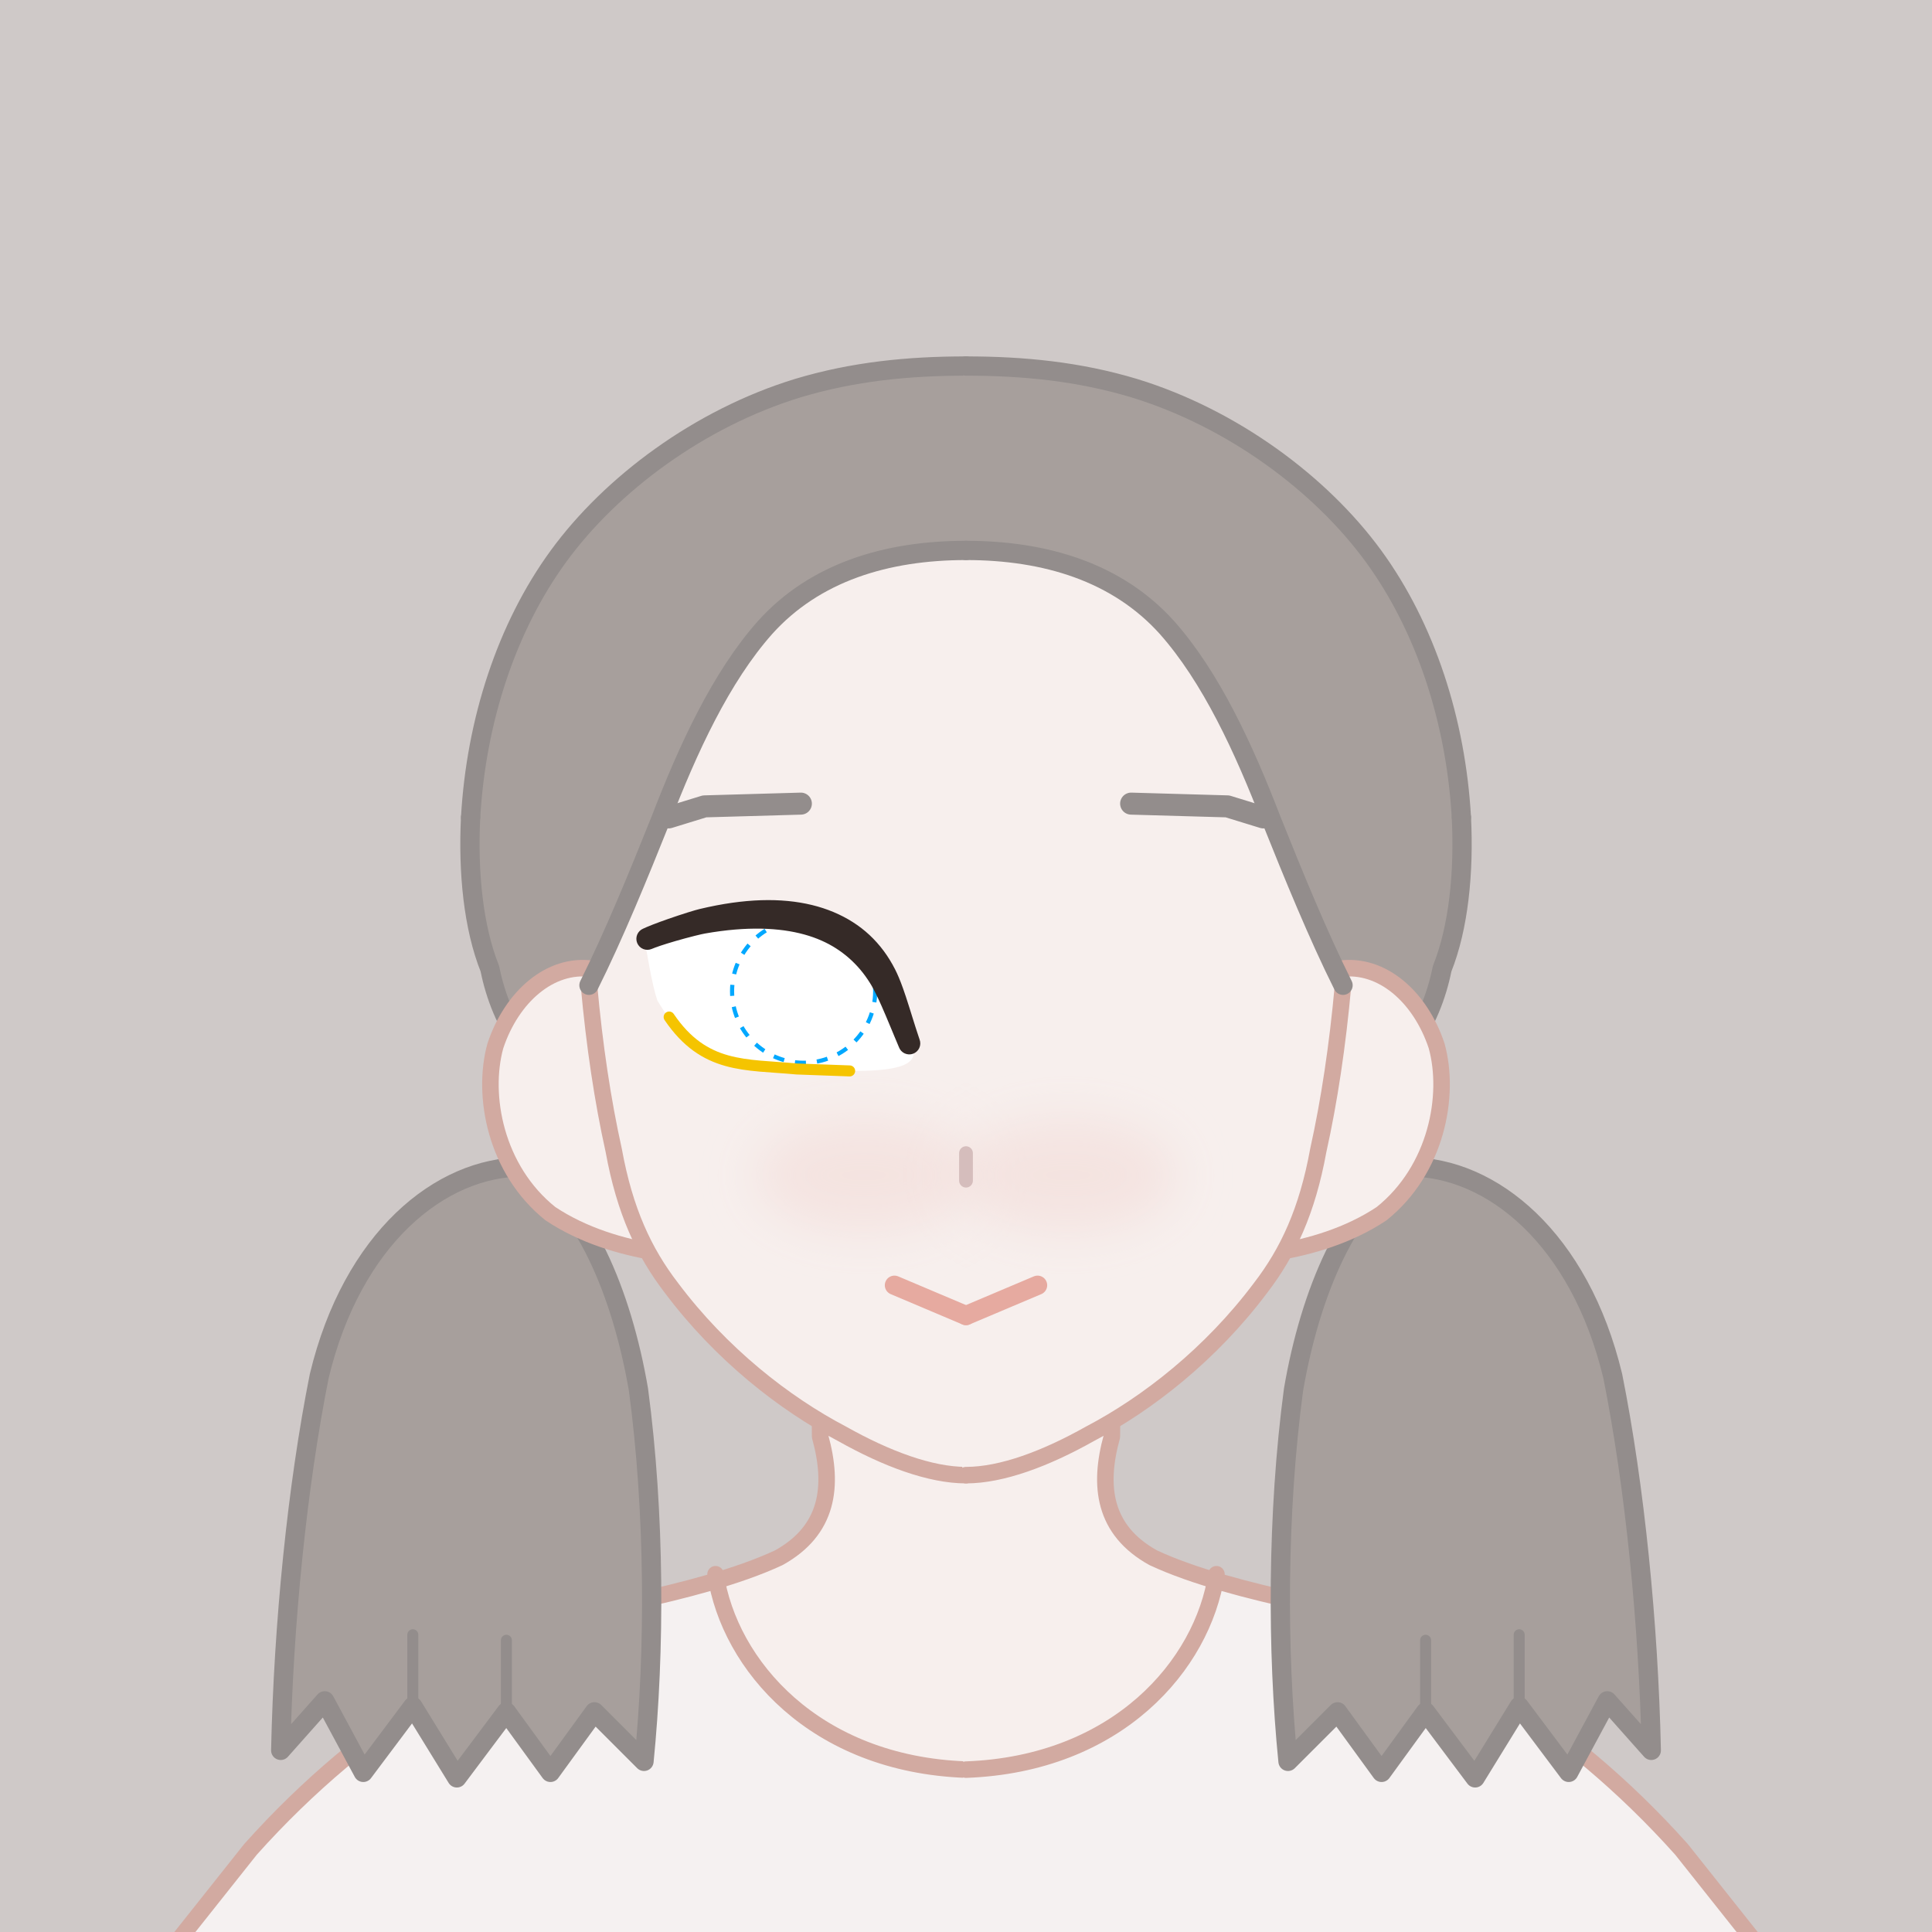
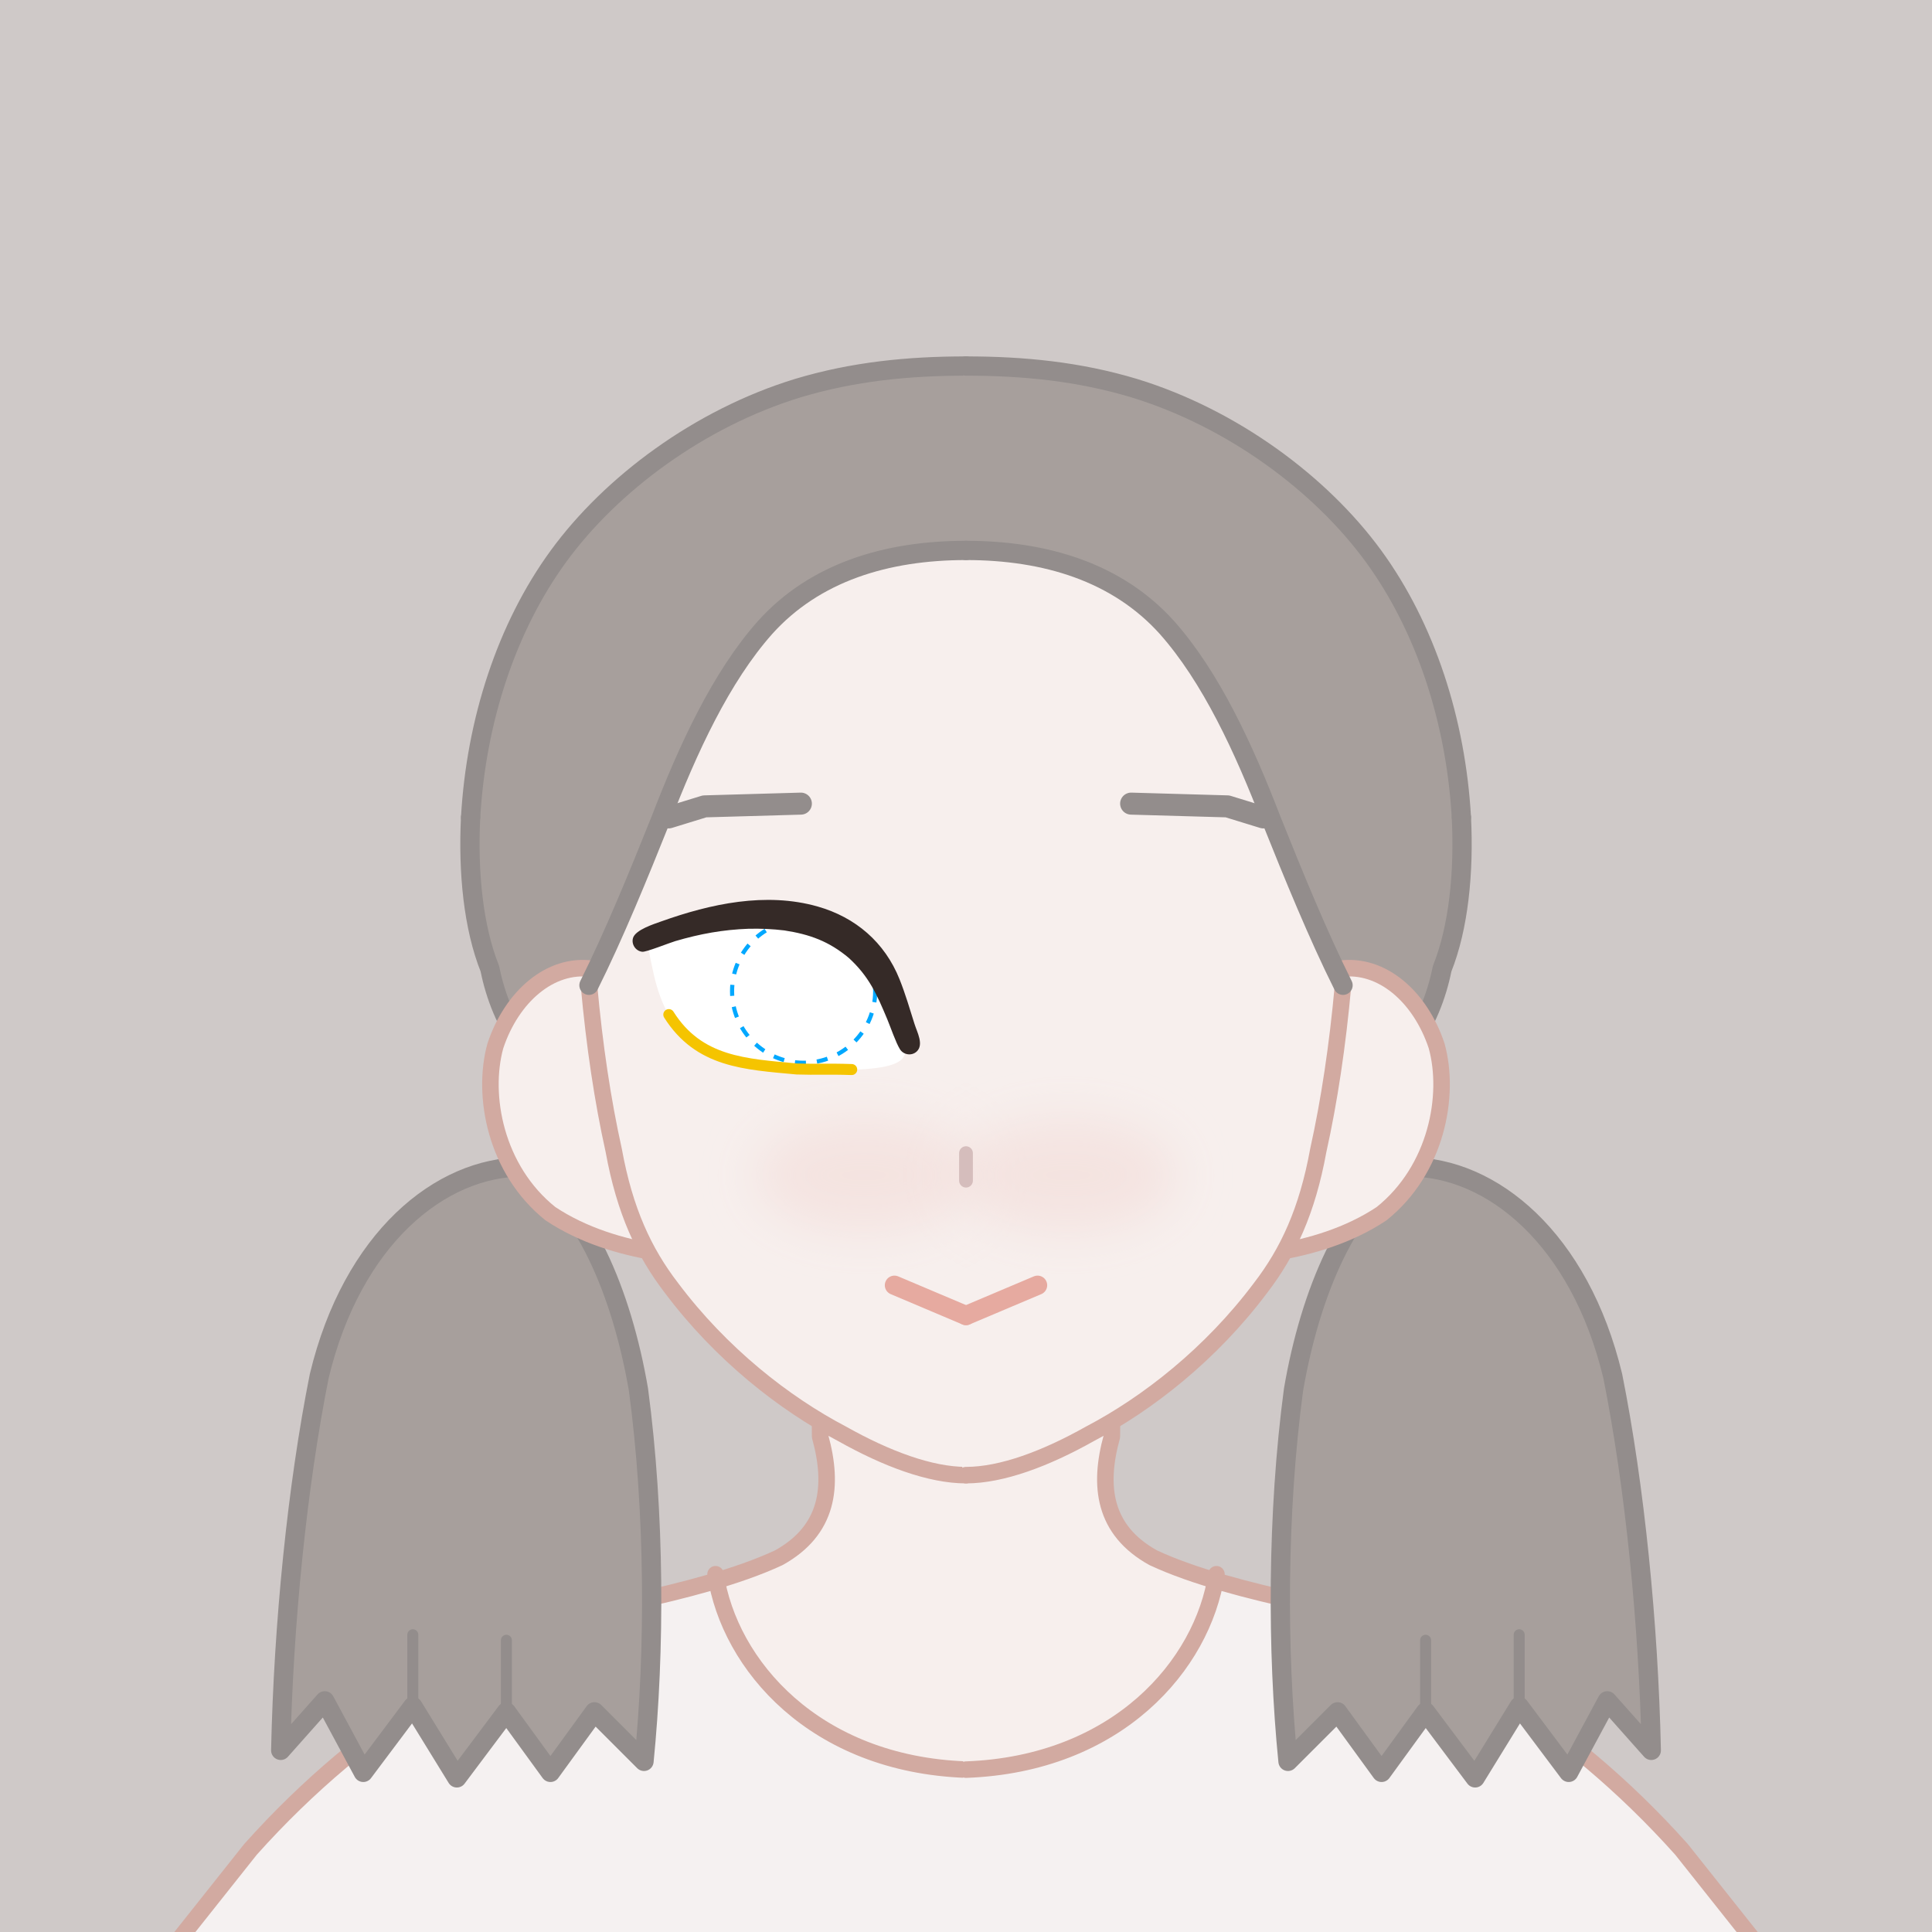
<svg xmlns="http://www.w3.org/2000/svg" width="702" height="702" viewBox="0 0 702 702">
  <defs>
-     <clipPath id="clip-path-1">
+     <clipPath id="clip-path-3">
      <path d="M242 389.2 L386 389.2 L386 464.8 L242 464.8 Z" />
    </clipPath>
    <filter id="filter-1" filterUnits="userSpaceOnUse" x="245" y="377" width="138" height="100" color-interpolation-filters="sRGB">
      <feGaussianBlur in="SourceGraphic" stdDeviation="9" color-interpolation-filters="linearRGB" />
    </filter>
-     <clipPath id="clip-path-2">
+     <clipPath id="clip-path-4">
      <path d="M460 389.2 L316 389.2 L316 464.8 L460 464.8 Z" />
    </clipPath>
    <filter id="filter-2" filterUnits="userSpaceOnUse" x="319" y="377" width="138" height="100" color-interpolation-filters="sRGB">
      <feGaussianBlur in="SourceGraphic" stdDeviation="9" color-interpolation-filters="linearRGB" />
    </filter>
  </defs>
  <g id="Layer_1" data-name="Layer 1">
    <g id="_ref">
      <g opacity="0.5">
        <rect x="0" y="0" width="702" height="702" fill="#ada19f" />
        <g data-layer="body">
          <g>
            <path d="M260 573 L230 582 C183 596 133 625 91 672 L60 712 L352 712 L352 643 C296 641 265 605 260 573 Z" fill="#f9f2f1" />
            <path d="M296 490 L298 522 C303 540 301 556 283 566 L260 573 C265 605 296 641 352 643 L352 490 Z" fill="#fdeeea" />
            <path d="M230 582 C183 596 133 625 91 672 L64 706" fill="none" stroke="#b46352" stroke-width="6" stroke-linecap="round" stroke-linejoin="round" />
            <path d="M296 500 C298 510 298 516 298 522 C303 540 301 556 283 566 C268 573 248 578 230 582" fill="none" stroke="#b46352" stroke-width="6" stroke-linecap="round" stroke-linejoin="round" />
            <path d="M260 572 C265 605 296 641 351 643" fill="none" stroke="#b46352" stroke-width="6" stroke-linecap="round" stroke-linejoin="round" />
          </g>
          <g>
            <path d="M442 573 L472 582 C519 596 569 625 611 672 L642 712 L350 712 L350 643 C406 641 437 605 442 573 Z" fill="#f9f2f1" />
            <path d="M406 490 L404 522 C399 540 401 556 419 566 L442 573 C437 605 406 641 350 643 L350 490 Z" fill="#fdeeea" />
            <path d="M472 582 C519 596 569 625 611 672 L638 706" fill="none" stroke="#b46352" stroke-width="6" stroke-linecap="round" stroke-linejoin="round" />
            <path d="M406 500 C404 510 404 516 404 522 C399 540 401 556 419 566 C434 573 454 578 472 582" fill="none" stroke="#b46352" stroke-width="6" stroke-linecap="round" stroke-linejoin="round" />
            <path d="M442 572 C437 605 406 641 351 643" fill="none" stroke="#b46352" stroke-width="6" stroke-linecap="round" stroke-linejoin="round" />
          </g>
        </g>
        <g data-layer="hairMid">
          <g>
            <path d="M190 424 C160 424 128 450 116 500 C108 540 103 590 102 636 L118 618 L132 644 L150 620 L166 646 L184 622 L200 644 L216 622 L234 640 C238 600 238 550 232 505 C226 470 212 436 190 424 Z" fill="#5d4e48" />
            <path d="M190 424 C160 424 128 450 116 500 C108 540 103 590 102 636 L118 618 L132 644 L150 620 L166 646 L184 622 L200 644 L216 622 L234 640 C238 600 238 550 232 505 C226 470 212 436 190 424 Z" fill="none" stroke="#352a27" stroke-width="7" stroke-linecap="round" stroke-linejoin="round" />
            <line x1="150" y1="620" x2="150" y2="594" fill="none" stroke="#352a27" stroke-width="4" stroke-linecap="round" stroke-linejoin="round" />
            <line x1="184" y1="622" x2="184" y2="596" fill="none" stroke="#352a27" stroke-width="4" stroke-linecap="round" stroke-linejoin="round" />
          </g>
          <g>
            <path d="M512 424 C542 424 574 450 586 500 C594 540 599 590 600 636 L584 618 L570 644 L552 620 L536 646 L518 622 L502 644 L486 622 L468 640 C464 600 464 550 470 505 C476 470 490 436 512 424 Z" fill="#5d4e48" />
            <path d="M512 424 C542 424 574 450 586 500 C594 540 599 590 600 636 L584 618 L570 644 L552 620 L536 646 L518 622 L502 644 L486 622 L468 640 C464 600 464 550 470 505 C476 470 490 436 512 424 Z" fill="none" stroke="#352a27" stroke-width="7" stroke-linecap="round" stroke-linejoin="round" />
            <line x1="552" y1="620" x2="552" y2="594" fill="none" stroke="#352a27" stroke-width="4" stroke-linecap="round" stroke-linejoin="round" />
            <line x1="518" y1="622" x2="518" y2="596" fill="none" stroke="#352a27" stroke-width="4" stroke-linecap="round" stroke-linejoin="round" />
          </g>
        </g>
        <g data-layer="hairBase">
          <g>
            <path d="M352 133 L351 133 C330 133 310 135 290 141 C254 152 222 176 203 202 C184 228 173 262 171 297 C170 317 172 337 178 352 C180 362 184 372 190 380 L198 386 L352 386 Z" fill="#5d4e48" />
            <path d="M351 133 C330 133 310 135 290 141 C254 152 222 176 203 202 C184 228 173 262 171 297" fill="none" stroke="#352a27" stroke-width="7" stroke-linecap="round" stroke-linejoin="round" />
            <path d="M171 297 C170 317 172 337 178 352 C180 362 184 372 190 380" fill="none" stroke="#352a27" stroke-width="7" stroke-linecap="round" stroke-linejoin="round" />
          </g>
          <g>
            <path d="M350 133 L351 133 C372 133 392 135 412 141 C448 152 480 176 499 202 C518 228 529 262 531 297 C532 317 530 337 524 352 C522 362 518 372 512 380 L504 386 L350 386 Z" fill="#5d4e48" />
            <path d="M351 133 C372 133 392 135 412 141 C448 152 480 176 499 202 C518 228 529 262 531 297" fill="none" stroke="#352a27" stroke-width="7" stroke-linecap="round" stroke-linejoin="round" />
            <path d="M531 297 C532 317 530 337 524 352 C522 362 518 372 512 380" fill="none" stroke="#352a27" stroke-width="7" stroke-linecap="round" stroke-linejoin="round" />
          </g>
        </g>
        <g data-layer="ear">
          <g>
            <path d="M215 352 C200 350 186 362 180 380 C175 398 180 425 200 441 C212 449 226 453 238 455 L225 380 Z" fill="#fdeeea" />
            <path d="M215 352 C200 350 186 362 180 380 C175 398 180 425 200 441 C212 449 226 453 238 455" fill="none" stroke="#b46352" stroke-width="6" stroke-linecap="round" stroke-linejoin="round" />
          </g>
          <g>
            <path d="M487 352 C502 350 516 362 522 380 C527 398 522 425 502 441 C490 449 476 453 464 455 L477 380 Z" fill="#fdeeea" />
            <path d="M487 352 C502 350 516 362 522 380 C527 398 522 425 502 441 C490 449 476 453 464 455" fill="none" stroke="#b46352" stroke-width="6" stroke-linecap="round" stroke-linejoin="round" />
          </g>
        </g>
        <g data-layer="face">
          <g>
            <path d="M352 200 L351 200 C322 200 296 208 278 228 C262 246 250 272 240 298 C232 318 223 340 214 358 C216 380 219 400 223 418 C227 440 234 455 244 468 C262 492 285 510 306 521 C322 530 338 536 351 536 L352 536 Z" fill="#fdeeea" />
            <path d="M214 358 C216 380 219 400 223 418 C227 440 234 455 244 468 C262 492 285 510 306 521 C322 530 338 536 351 536" fill="none" stroke="#b46352" stroke-width="6" stroke-linecap="round" stroke-linejoin="round" />
          </g>
          <g>
            <path d="M349.667 200 L350.667 200 C379.667 200 405.667 208 423.667 228 C439.667 246 451.667 272 461.667 298 C469.667 318 478.667 340 487.667 358 C485.667 380 482.667 400 478.667 418 C474.667 440 467.667 455 457.667 468 C439.667 492 416.667 510 395.667 521 C379.667 530 363.667 536 350.667 536 L349.667 536 Z" fill="#fdeeea" />
            <path d="M488 358 C486 380 483 400 479 418 C475 440 468 455 458 468 C440 492 417 510 396 521 C380 530 364 536 351 536" fill="none" stroke="#b46352" stroke-width="6" stroke-linecap="round" stroke-linejoin="round" />
          </g>
        </g>
        <g data-layer="makeup">
-           <g clip-path="url(#clip-path-1)">
+           <g clip-path="url(#clip-path-3)">
            <g filter="url(#filter-1)">
              <ellipse cx="314" cy="427" rx="40" ry="21" fill="#f3bfb8" opacity="0.5" />
            </g>
          </g>
-           <g clip-path="url(#clip-path-2)">
+           <g clip-path="url(#clip-path-4)">
            <g filter="url(#filter-2)">
              <ellipse cx="388" cy="427" rx="40" ry="21" fill="#f3bfb8" opacity="0.5" />
            </g>
          </g>
        </g>
        <g data-layer="mouth">
          <line x1="325" y1="467" x2="351" y2="478" fill="none" stroke="#dc6450" stroke-width="7" stroke-linecap="round" stroke-linejoin="round" />
          <line x1="377" y1="467" x2="351" y2="478" fill="none" stroke="#dc6450" stroke-width="7" stroke-linecap="round" stroke-linejoin="round" />
          <line x1="351" y1="419" x2="351" y2="429" fill="none" stroke="#b98a88" stroke-width="5" stroke-linecap="round" />
        </g>
        <g data-layer="hairLine">
          <path d="M351 200 C322 200 296 208 278 228 C262 246 250 272 240 298 C232 318 223 340 214 358" fill="none" stroke="#352a27" stroke-width="7" stroke-linecap="round" stroke-linejoin="round" />
          <path d="M351 200 C380 200 406 208 424 228 C440 246 452 272 462 298 C470 318 479 340 488 358" fill="none" stroke="#352a27" stroke-width="7" stroke-linecap="round" stroke-linejoin="round" />
        </g>
        <g data-layer="brow">
          <polyline points="243,297 256,293 291,292" fill="none" stroke="#352a27" stroke-width="8" stroke-linecap="round" stroke-linejoin="round" />
          <polyline points="459,297 446,293 411,292" fill="none" stroke="#352a27" stroke-width="8" stroke-linecap="round" stroke-linejoin="round" />
        </g>
      </g>
    </g>
    <g id="white">
-       <path d="M234 340 C258 326 313.057 321.956 330.333 374.667 C328.892 379.922 346.057 391.956 295.166 388.5 C260.724 386.956 250.39 382.789 238.833 363.5 C236.833 357.5 235 346 234 340 Z" fill="#ffffff" />
+       <path d="M235 342 C265.728 329.683 314.353 320.558 326.458 373.792 C329.311 382.1 335.936 389.225 301.416 388.75 C238.978 390.933 239.686 361.975 235 342 Z" fill="#ffffff" />
    </g>
    <path id="iris" d="M318 360.167 C318 374.526 306.359 386.167 292 386.167 C277.641 386.167 266 374.526 266 360.167 C266 345.808 277.641 334.167 292 334.167 C306.359 334.167 318 345.808 318 360.167 Z" fill="none" stroke="#00a8ff" stroke-width="1.5" stroke-dasharray="4 4" />
-     <polygon points="233.673,337.436 235.11,336.795 237.145,335.969 238.25,335.553 239.752,334.984 242.748,333.914 242.889,333.864 246.434,332.66 247.342,332.368 249.927,331.534 251.913,330.934 252.621,330.722 254.223,330.294 256.778,329.711 257.27,329.6 260.227,328.996 261.604,328.748 263.132,328.473 265.974,328.033 266.484,327.968 268.716,327.68 271.286,327.417 271.407,327.406 274.047,327.21 276.254,327.108 276.627,327.092 279.116,327.052 281.261,327.082 281.556,327.088 283.947,327.199 286.29,327.383 286.455,327.403 288.542,327.637 290.746,327.965 291.48,328.101 292.903,328.364 295.014,328.835 296.45,329.212 297.056,329.372 299.036,329.976 300.969,330.651 301.526,330.871 302.857,331.396 304.7,332.213 306.227,332.966 306.46,333.082 308.172,334.021 309.836,335.029 310.875,335.721 311.453,336.108 313.019,337.259 313.56,337.695 314.496,338.454 315.921,339.722 316.083,339.878 317.293,341.061 318.25,342.085 318.612,342.471 319.876,343.951 320.395,344.614 321.05,345.454 322.17,347.028 322.339,347.283 323.236,348.672 323.956,349.894 324.248,350.387 325.21,352.179 325.502,352.78 325.913,353.631 326.611,355.22 326.804,355.698 327.378,357.137 327.875,358.484 328.18,359.31 328.856,361.286 329.152,362.149 329.775,364.084 330.391,365.997 330.658,366.851 331.512,369.583 332.371,372.313 332.729,373.445 333.239,375.006 334.137,377.723 334.338,378.481 334.388,379.264 334.283,380.041 334.029,380.783 333.636,381.461 333.117,382.049 332.494,382.525 331.79,382.87 331.032,383.071 330.249,383.121 329.472,383.016 328.73,382.762 328.052,382.369 327.464,381.85 326.988,381.227 326.643,380.523 325.539,377.883 324.89,376.34 324.423,375.212 323.323,372.57 322.217,369.93 321.886,369.144 321.106,367.337 320.332,365.547 319.988,364.791 319.169,362.985 318.833,362.288 318.265,361.104 317.619,359.833 317.453,359.514 316.777,358.286 316.385,357.627 316.148,357.233 315.267,355.873 315.053,355.572 314.362,354.582 313.493,353.43 313.438,353.362 312.495,352.208 311.938,351.578 311.531,351.117 310.505,350.038 310.289,349.83 309.455,349.013 308.376,348.033 308.297,347.961 312.152,343.882 308.473,348.12 307.289,347.123 306.527,346.531 306.168,346.251 304.976,345.391 304.593,345.136 303.751,344.574 302.492,343.803 301.197,343.078 301.173,343.066 299.857,342.396 298.432,341.738 297.315,341.272 296.963,341.124 295.449,340.556 293.887,340.034 293.486,339.916 292.252,339.553 290.536,339.111 289.311,338.839 288.766,338.717 286.94,338.374 285.046,338.082 284.968,338.07 285.673,332.733 285.141,338.09 283.059,337.836 281,337.645 280.866,337.635 278.88,337.51 276.696,337.434 276.471,337.431 274.401,337.418 271.96,337.468 271.717,332.435 272.094,337.46 272.039,337.462 269.588,337.576 267.471,337.727 267.081,337.754 264.455,338.006 263.027,338.177 261.748,338.331 258.974,338.729 258.581,338.794 256.171,339.196 254.853,339.467 254.266,339.606 252.332,340.07 249.787,340.735 248.933,340.958 245.465,341.929 245.39,341.951 242.422,342.841 240.972,343.308 239.948,343.639 238.108,344.286 236.775,344.81 236.026,345.042 235.246,345.123 234.465,345.05 233.714,344.827 233.02,344.461 232.411,343.967 231.91,343.364 231.537,342.674 231.305,341.925 231.224,341.145 231.297,340.364 231.52,339.613 231.886,338.919 232.38,338.31 232.983,337.809" fill="#352a27" />
-     <path d="M243.14 369.539 C255.953 388.411 270.703 386.661 289.523 388.418 C296.703 388.661 300.12 388.828 308.724 389.123" fill="none" stroke="#f5c400" stroke-width="4" stroke-linecap="round" stroke-linejoin="round" />
+     <path d="M308.297 347.961 L312.152 343.882 L308.473 348.12 C301.229 342.02 294.237 339.495 284.968 338.07 L285.673 332.733 L285.141 338.09 C280.605 337.537 276.525 337.375 271.96 337.468 L271.717 332.435 L272.094 337.46 C262.659 337.806 254.433 339.305 245.39 341.951 C243.385 342.538 234.845 345.964 233.397 345.829 C230.997 345.604 229.324 343.129 230.01 340.818 C230.889 337.859 237.592 335.756 240.287 334.793 C258.222 328.388 278.262 324.042 297.076 329.378 C310.877 333.293 321.48 342.406 326.841 355.79 C328.967 361.1 330.585 366.639 332.302 372.094 C333.242 375.08 335.764 379.577 333.082 382.075 C331.271 383.763 328.282 383.319 326.988 381.227 C325.476 378.784 323.617 373.272 322.404 370.375 C318.586 361.262 315.767 354.767 308.297 347.961 Z" fill="#352a27" />
+     <path d="M243.015 368.664 C253.936 385.975 270.703 386.661 289.523 388.418 C296.703 388.661 300.87 388.328 309.474 388.623" fill="none" stroke="#f5c400" stroke-width="4" stroke-linecap="round" stroke-linejoin="round" />
  </g>
</svg>
